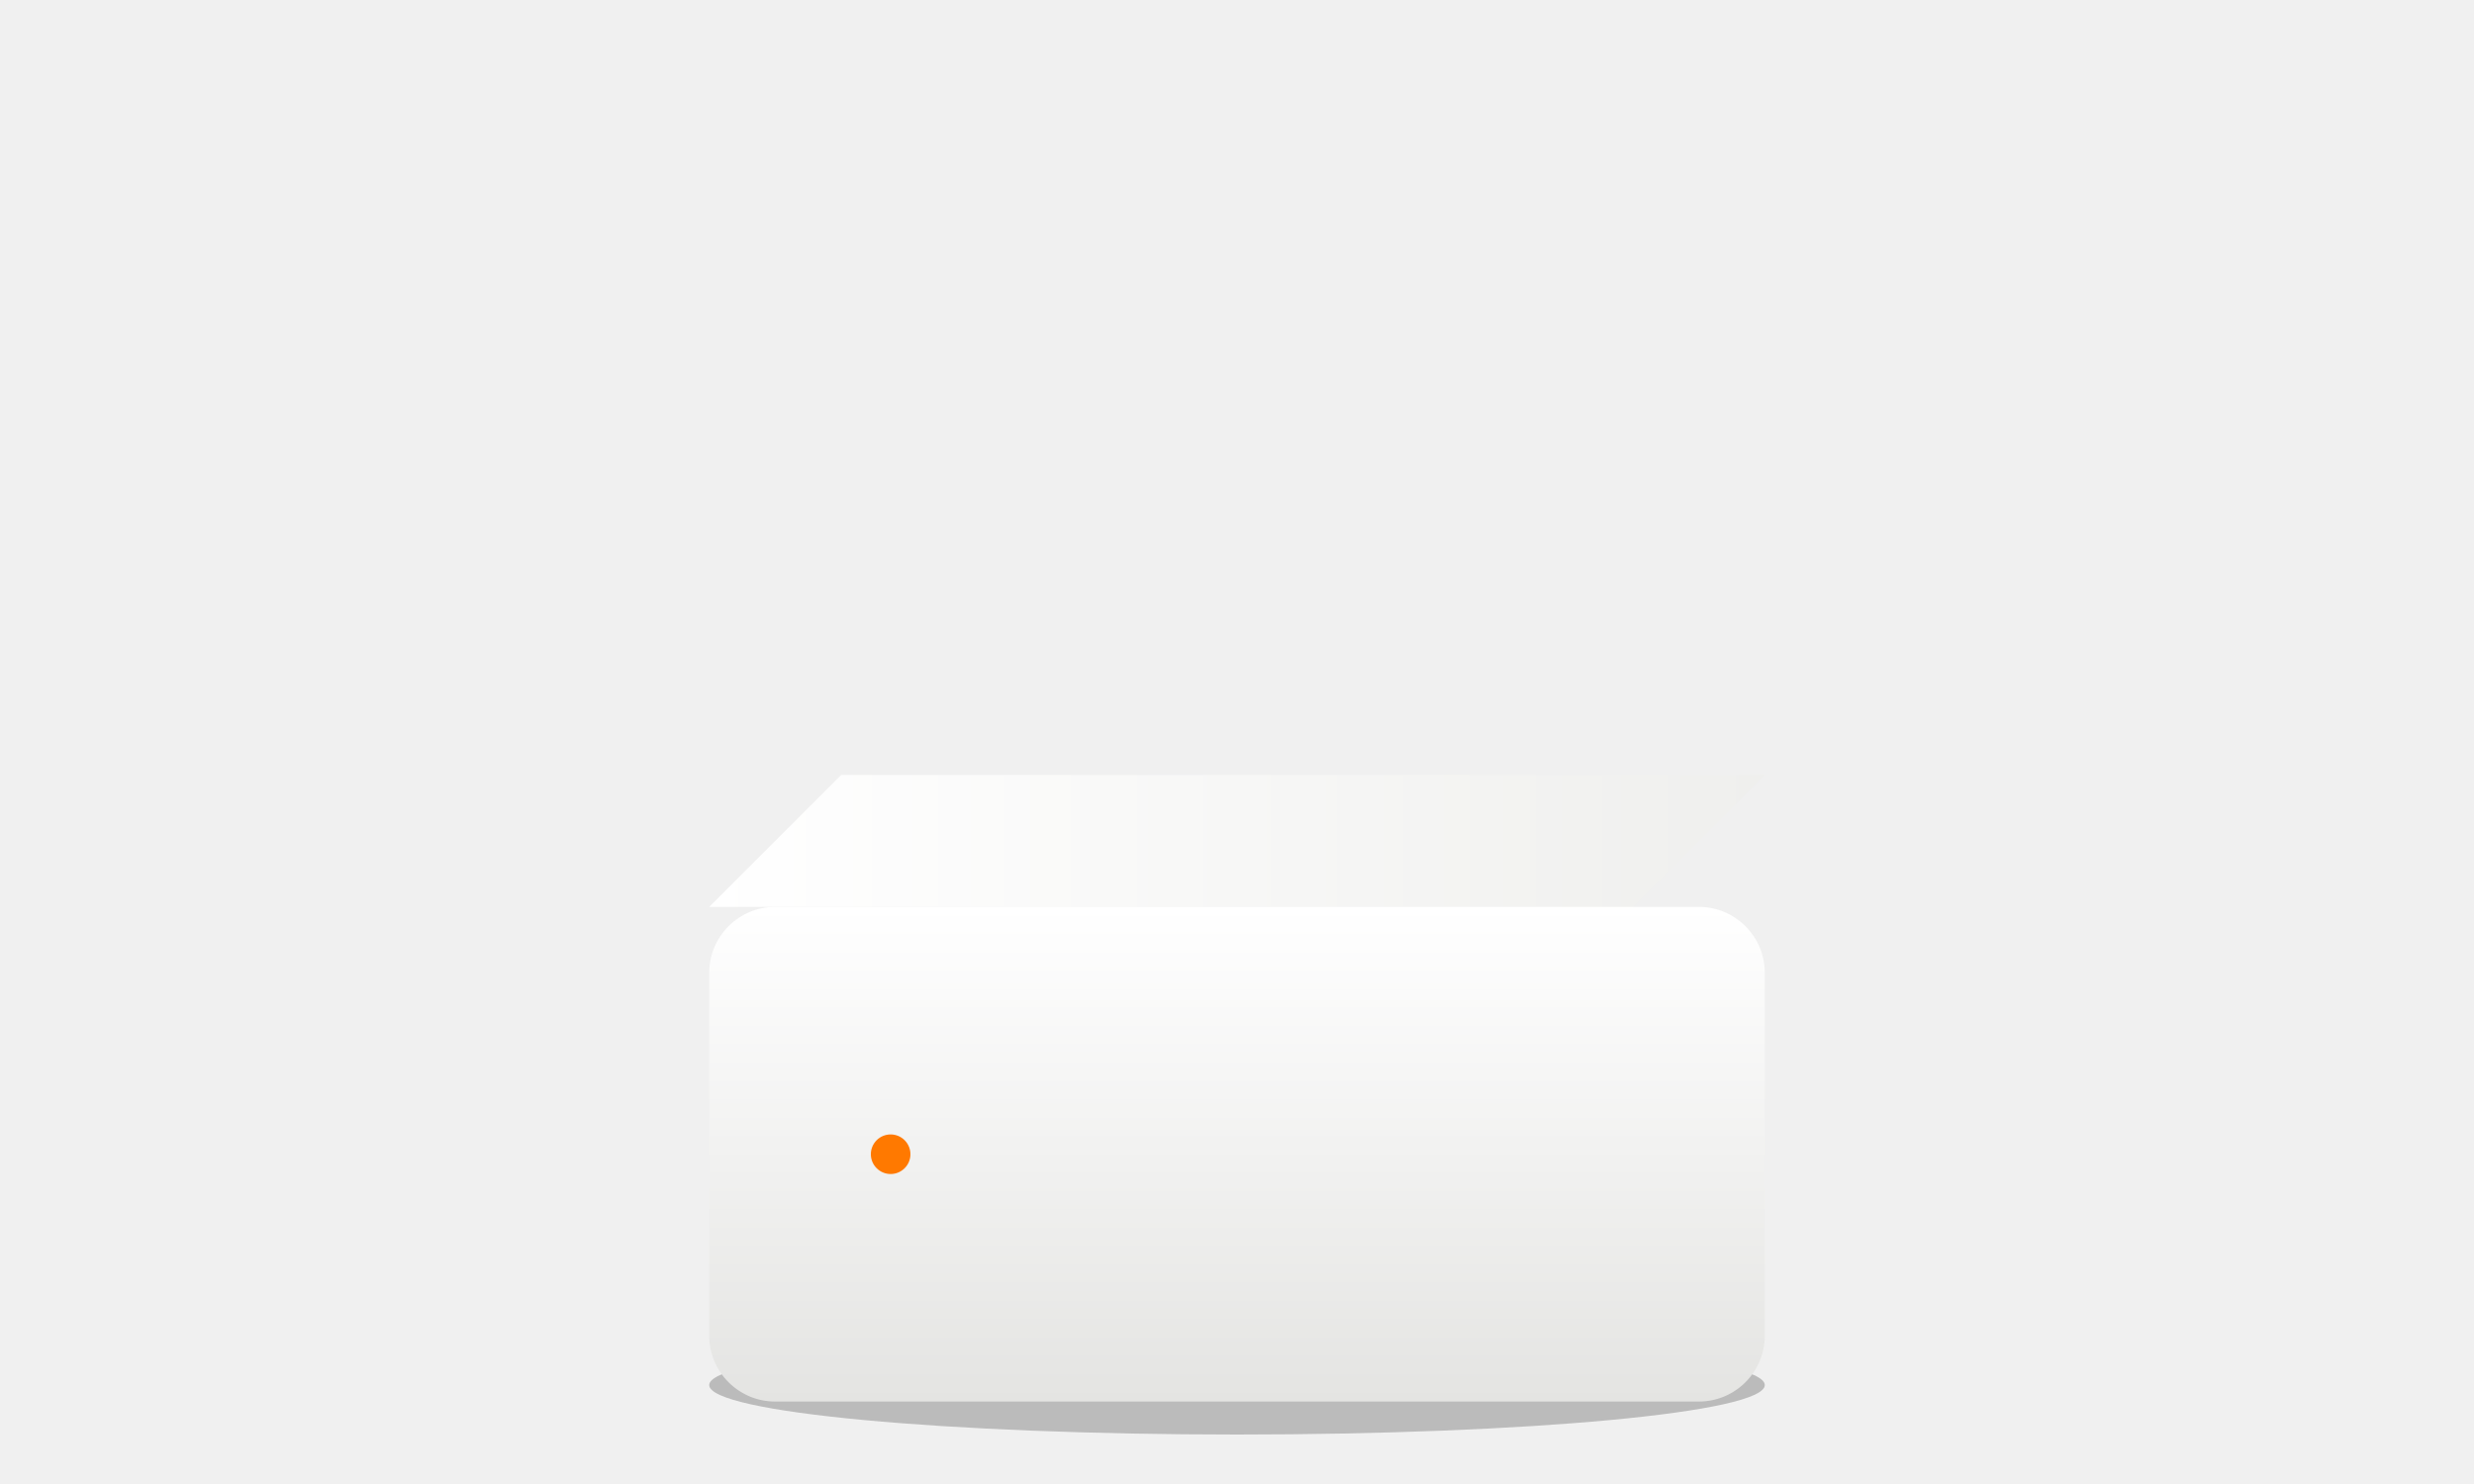
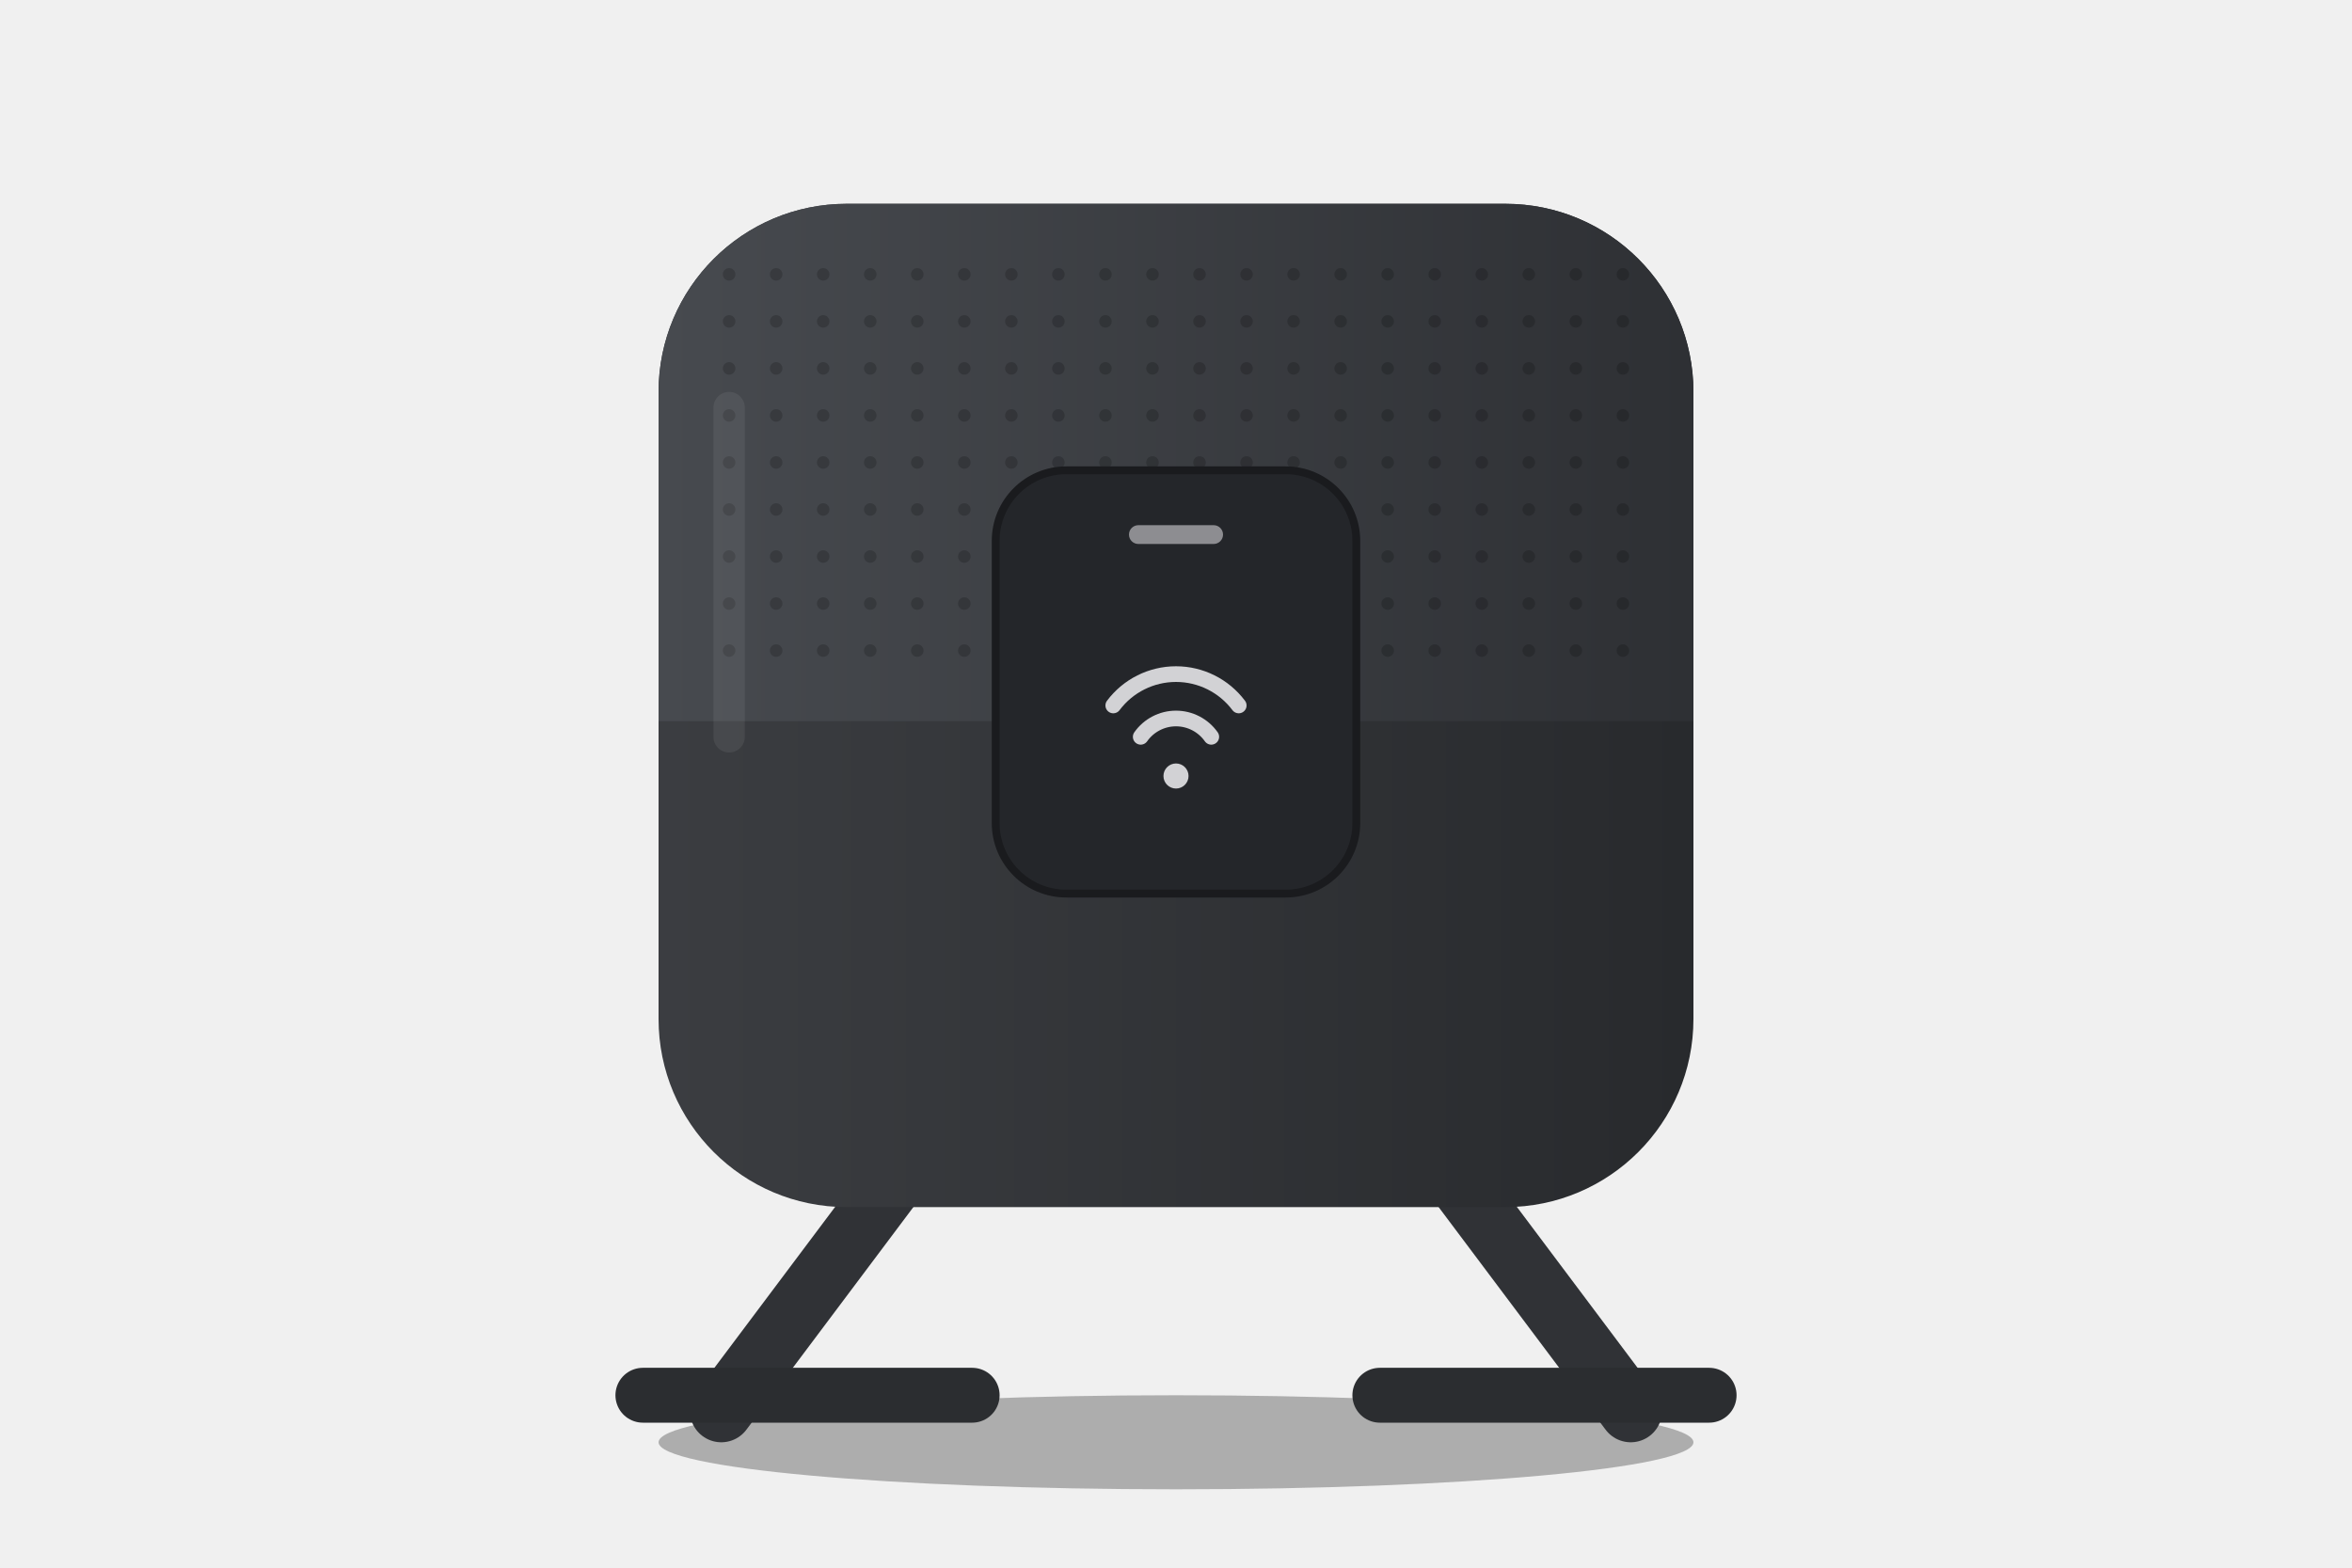
- <svg xmlns="http://www.w3.org/2000/svg" viewBox="0 0 300 180">
+ <svg xmlns="http://www.w3.org/2000/svg" viewBox="0 0 300 200">
  <defs>
-     <linearGradient id="lbs-f" x1="0" y1="0" x2="0" y2="1">
-       <stop offset="0" stop-color="#ffffff" />
-       <stop offset="1" stop-color="#e4e4e2" />
+     <linearGradient id="lbs1" x1="0" y1="0" x2="1" y2="0">
+       <stop offset="0" stop-color="#474a4f" />
+       <stop offset="1" stop-color="#2e3034" />
    </linearGradient>
-     <linearGradient id="lbs-t" x1="0" y1="0" x2="1" y2="0">
-       <stop offset="0" stop-color="#ffffff" />
-       <stop offset="1" stop-color="#efefed" />
+     <linearGradient id="lbs2" x1="0" y1="0" x2="1" y2="0">
+       <stop offset="0" stop-color="#3b3d41" />
+       <stop offset="1" stop-color="#282a2d" />
    </linearGradient>
  </defs>
-   <ellipse cx="150" cy="168" rx="64" ry="6" opacity=".22" />
-   <path d="M102 94 H214 L198 110 H86 Z" fill="url(#lbs-t)" />
-   <rect x="86" y="110" width="128" height="60" rx="8" fill="url(#lbs-f)" />
-   <circle cx="108" cy="140" r="2.4" fill="#ff7900" />
+   <ellipse cx="150" cy="184" rx="66" ry="6" opacity=".28" />
+   <path d="M116 148 L92 180 M184 148 L208 180" stroke="#303236" stroke-width="8" stroke-linecap="round" />
+   <path d="M82 178 h42 M176 178 h42" stroke="#2b2d30" stroke-width="7" stroke-linecap="round" />
+   <rect x="84" y="26" width="132" height="128" rx="24" fill="url(#lbs2)" />
+   <clipPath id="lbsc">
+     <rect x="84" y="26" width="132" height="128" rx="24" />
+   </clipPath>
+   <g clip-path="url(#lbsc)">
+     <rect x="84" y="26" width="132" height="66" fill="url(#lbs1)" />
+     <circle cx="93" cy="35" r=".8" fill="#000" fill-opacity=".18" />
+     <circle cx="99" cy="35" r=".8" fill="#000" fill-opacity=".18" />
+     <circle cx="105" cy="35" r=".8" fill="#000" fill-opacity=".18" />
+     <circle cx="111" cy="35" r=".8" fill="#000" fill-opacity=".18" />
+     <circle cx="117" cy="35" r=".8" fill="#000" fill-opacity=".18" />
+     <circle cx="123" cy="35" r=".8" fill="#000" fill-opacity=".18" />
+     <circle cx="129" cy="35" r=".8" fill="#000" fill-opacity=".18" />
+     <circle cx="135" cy="35" r=".8" fill="#000" fill-opacity=".18" />
+     <circle cx="141" cy="35" r=".8" fill="#000" fill-opacity=".18" />
+     <circle cx="147" cy="35" r=".8" fill="#000" fill-opacity=".18" />
+     <circle cx="153" cy="35" r=".8" fill="#000" fill-opacity=".18" />
+     <circle cx="159" cy="35" r=".8" fill="#000" fill-opacity=".18" />
+     <circle cx="165" cy="35" r=".8" fill="#000" fill-opacity=".18" />
+     <circle cx="171" cy="35" r=".8" fill="#000" fill-opacity=".18" />
+     <circle cx="177" cy="35" r=".8" fill="#000" fill-opacity=".18" />
+     <circle cx="183" cy="35" r=".8" fill="#000" fill-opacity=".18" />
+     <circle cx="189" cy="35" r=".8" fill="#000" fill-opacity=".18" />
+     <circle cx="195" cy="35" r=".8" fill="#000" fill-opacity=".18" />
+     <circle cx="201" cy="35" r=".8" fill="#000" fill-opacity=".18" />
+     <circle cx="207" cy="35" r=".8" fill="#000" fill-opacity=".18" />
+     <circle cx="93" cy="41" r=".8" fill="#000" fill-opacity=".18" />
+     <circle cx="99" cy="41" r=".8" fill="#000" fill-opacity=".18" />
+     <circle cx="105" cy="41" r=".8" fill="#000" fill-opacity=".18" />
+     <circle cx="111" cy="41" r=".8" fill="#000" fill-opacity=".18" />
+     <circle cx="117" cy="41" r=".8" fill="#000" fill-opacity=".18" />
+     <circle cx="123" cy="41" r=".8" fill="#000" fill-opacity=".18" />
+     <circle cx="129" cy="41" r=".8" fill="#000" fill-opacity=".18" />
+     <circle cx="135" cy="41" r=".8" fill="#000" fill-opacity=".18" />
+     <circle cx="141" cy="41" r=".8" fill="#000" fill-opacity=".18" />
+     <circle cx="147" cy="41" r=".8" fill="#000" fill-opacity=".18" />
+     <circle cx="153" cy="41" r=".8" fill="#000" fill-opacity=".18" />
+     <circle cx="159" cy="41" r=".8" fill="#000" fill-opacity=".18" />
+     <circle cx="165" cy="41" r=".8" fill="#000" fill-opacity=".18" />
+     <circle cx="171" cy="41" r=".8" fill="#000" fill-opacity=".18" />
+     <circle cx="177" cy="41" r=".8" fill="#000" fill-opacity=".18" />
+     <circle cx="183" cy="41" r=".8" fill="#000" fill-opacity=".18" />
+     <circle cx="189" cy="41" r=".8" fill="#000" fill-opacity=".18" />
+     <circle cx="195" cy="41" r=".8" fill="#000" fill-opacity=".18" />
+     <circle cx="201" cy="41" r=".8" fill="#000" fill-opacity=".18" />
+     <circle cx="207" cy="41" r=".8" fill="#000" fill-opacity=".18" />
+     <circle cx="93" cy="47" r=".8" fill="#000" fill-opacity=".18" />
+     <circle cx="99" cy="47" r=".8" fill="#000" fill-opacity=".18" />
+     <circle cx="105" cy="47" r=".8" fill="#000" fill-opacity=".18" />
+     <circle cx="111" cy="47" r=".8" fill="#000" fill-opacity=".18" />
+     <circle cx="117" cy="47" r=".8" fill="#000" fill-opacity=".18" />
+     <circle cx="123" cy="47" r=".8" fill="#000" fill-opacity=".18" />
+     <circle cx="129" cy="47" r=".8" fill="#000" fill-opacity=".18" />
+     <circle cx="135" cy="47" r=".8" fill="#000" fill-opacity=".18" />
+     <circle cx="141" cy="47" r=".8" fill="#000" fill-opacity=".18" />
+     <circle cx="147" cy="47" r=".8" fill="#000" fill-opacity=".18" />
+     <circle cx="153" cy="47" r=".8" fill="#000" fill-opacity=".18" />
+     <circle cx="159" cy="47" r=".8" fill="#000" fill-opacity=".18" />
+     <circle cx="165" cy="47" r=".8" fill="#000" fill-opacity=".18" />
+     <circle cx="171" cy="47" r=".8" fill="#000" fill-opacity=".18" />
+     <circle cx="177" cy="47" r=".8" fill="#000" fill-opacity=".18" />
+     <circle cx="183" cy="47" r=".8" fill="#000" fill-opacity=".18" />
+     <circle cx="189" cy="47" r=".8" fill="#000" fill-opacity=".18" />
+     <circle cx="195" cy="47" r=".8" fill="#000" fill-opacity=".18" />
+     <circle cx="201" cy="47" r=".8" fill="#000" fill-opacity=".18" />
+     <circle cx="207" cy="47" r=".8" fill="#000" fill-opacity=".18" />
+     <circle cx="93" cy="53" r=".8" fill="#000" fill-opacity=".18" />
+     <circle cx="99" cy="53" r=".8" fill="#000" fill-opacity=".18" />
+     <circle cx="105" cy="53" r=".8" fill="#000" fill-opacity=".18" />
+     <circle cx="111" cy="53" r=".8" fill="#000" fill-opacity=".18" />
+     <circle cx="117" cy="53" r=".8" fill="#000" fill-opacity=".18" />
+     <circle cx="123" cy="53" r=".8" fill="#000" fill-opacity=".18" />
+     <circle cx="129" cy="53" r=".8" fill="#000" fill-opacity=".18" />
+     <circle cx="135" cy="53" r=".8" fill="#000" fill-opacity=".18" />
+     <circle cx="141" cy="53" r=".8" fill="#000" fill-opacity=".18" />
+     <circle cx="147" cy="53" r=".8" fill="#000" fill-opacity=".18" />
+     <circle cx="153" cy="53" r=".8" fill="#000" fill-opacity=".18" />
+     <circle cx="159" cy="53" r=".8" fill="#000" fill-opacity=".18" />
+     <circle cx="165" cy="53" r=".8" fill="#000" fill-opacity=".18" />
+     <circle cx="171" cy="53" r=".8" fill="#000" fill-opacity=".18" />
+     <circle cx="177" cy="53" r=".8" fill="#000" fill-opacity=".18" />
+     <circle cx="183" cy="53" r=".8" fill="#000" fill-opacity=".18" />
+     <circle cx="189" cy="53" r=".8" fill="#000" fill-opacity=".18" />
+     <circle cx="195" cy="53" r=".8" fill="#000" fill-opacity=".18" />
+     <circle cx="201" cy="53" r=".8" fill="#000" fill-opacity=".18" />
+     <circle cx="207" cy="53" r=".8" fill="#000" fill-opacity=".18" />
+     <circle cx="93" cy="59" r=".8" fill="#000" fill-opacity=".18" />
+     <circle cx="99" cy="59" r=".8" fill="#000" fill-opacity=".18" />
+     <circle cx="105" cy="59" r=".8" fill="#000" fill-opacity=".18" />
+     <circle cx="111" cy="59" r=".8" fill="#000" fill-opacity=".18" />
+     <circle cx="117" cy="59" r=".8" fill="#000" fill-opacity=".18" />
+     <circle cx="123" cy="59" r=".8" fill="#000" fill-opacity=".18" />
+     <circle cx="129" cy="59" r=".8" fill="#000" fill-opacity=".18" />
+     <circle cx="135" cy="59" r=".8" fill="#000" fill-opacity=".18" />
+     <circle cx="141" cy="59" r=".8" fill="#000" fill-opacity=".18" />
+     <circle cx="147" cy="59" r=".8" fill="#000" fill-opacity=".18" />
+     <circle cx="153" cy="59" r=".8" fill="#000" fill-opacity=".18" />
+     <circle cx="159" cy="59" r=".8" fill="#000" fill-opacity=".18" />
+     <circle cx="165" cy="59" r=".8" fill="#000" fill-opacity=".18" />
+     <circle cx="171" cy="59" r=".8" fill="#000" fill-opacity=".18" />
+     <circle cx="177" cy="59" r=".8" fill="#000" fill-opacity=".18" />
+     <circle cx="183" cy="59" r=".8" fill="#000" fill-opacity=".18" />
+     <circle cx="189" cy="59" r=".8" fill="#000" fill-opacity=".18" />
+     <circle cx="195" cy="59" r=".8" fill="#000" fill-opacity=".18" />
+     <circle cx="201" cy="59" r=".8" fill="#000" fill-opacity=".18" />
+     <circle cx="207" cy="59" r=".8" fill="#000" fill-opacity=".18" />
+     <circle cx="93" cy="65" r=".8" fill="#000" fill-opacity=".18" />
+     <circle cx="99" cy="65" r=".8" fill="#000" fill-opacity=".18" />
+     <circle cx="105" cy="65" r=".8" fill="#000" fill-opacity=".18" />
+     <circle cx="111" cy="65" r=".8" fill="#000" fill-opacity=".18" />
+     <circle cx="117" cy="65" r=".8" fill="#000" fill-opacity=".18" />
+     <circle cx="123" cy="65" r=".8" fill="#000" fill-opacity=".18" />
+     <circle cx="129" cy="65" r=".8" fill="#000" fill-opacity=".18" />
+     <circle cx="135" cy="65" r=".8" fill="#000" fill-opacity=".18" />
+     <circle cx="141" cy="65" r=".8" fill="#000" fill-opacity=".18" />
+     <circle cx="147" cy="65" r=".8" fill="#000" fill-opacity=".18" />
+     <circle cx="153" cy="65" r=".8" fill="#000" fill-opacity=".18" />
+     <circle cx="159" cy="65" r=".8" fill="#000" fill-opacity=".18" />
+     <circle cx="165" cy="65" r=".8" fill="#000" fill-opacity=".18" />
+     <circle cx="171" cy="65" r=".8" fill="#000" fill-opacity=".18" />
+     <circle cx="177" cy="65" r=".8" fill="#000" fill-opacity=".18" />
+     <circle cx="183" cy="65" r=".8" fill="#000" fill-opacity=".18" />
+     <circle cx="189" cy="65" r=".8" fill="#000" fill-opacity=".18" />
+     <circle cx="195" cy="65" r=".8" fill="#000" fill-opacity=".18" />
+     <circle cx="201" cy="65" r=".8" fill="#000" fill-opacity=".18" />
+     <circle cx="207" cy="65" r=".8" fill="#000" fill-opacity=".18" />
+     <circle cx="93" cy="71" r=".8" fill="#000" fill-opacity=".18" />
+     <circle cx="99" cy="71" r=".8" fill="#000" fill-opacity=".18" />
+     <circle cx="105" cy="71" r=".8" fill="#000" fill-opacity=".18" />
+     <circle cx="111" cy="71" r=".8" fill="#000" fill-opacity=".18" />
+     <circle cx="117" cy="71" r=".8" fill="#000" fill-opacity=".18" />
+     <circle cx="123" cy="71" r=".8" fill="#000" fill-opacity=".18" />
+     <circle cx="129" cy="71" r=".8" fill="#000" fill-opacity=".18" />
+     <circle cx="135" cy="71" r=".8" fill="#000" fill-opacity=".18" />
+     <circle cx="141" cy="71" r=".8" fill="#000" fill-opacity=".18" />
+     <circle cx="147" cy="71" r=".8" fill="#000" fill-opacity=".18" />
+     <circle cx="153" cy="71" r=".8" fill="#000" fill-opacity=".18" />
+     <circle cx="159" cy="71" r=".8" fill="#000" fill-opacity=".18" />
+     <circle cx="165" cy="71" r=".8" fill="#000" fill-opacity=".18" />
+     <circle cx="171" cy="71" r=".8" fill="#000" fill-opacity=".18" />
+     <circle cx="177" cy="71" r=".8" fill="#000" fill-opacity=".18" />
+     <circle cx="183" cy="71" r=".8" fill="#000" fill-opacity=".18" />
+     <circle cx="189" cy="71" r=".8" fill="#000" fill-opacity=".18" />
+     <circle cx="195" cy="71" r=".8" fill="#000" fill-opacity=".18" />
+     <circle cx="201" cy="71" r=".8" fill="#000" fill-opacity=".18" />
+     <circle cx="207" cy="71" r=".8" fill="#000" fill-opacity=".18" />
+     <circle cx="93" cy="77" r=".8" fill="#000" fill-opacity=".18" />
+     <circle cx="99" cy="77" r=".8" fill="#000" fill-opacity=".18" />
+     <circle cx="105" cy="77" r=".8" fill="#000" fill-opacity=".18" />
+     <circle cx="111" cy="77" r=".8" fill="#000" fill-opacity=".18" />
+     <circle cx="117" cy="77" r=".8" fill="#000" fill-opacity=".18" />
+     <circle cx="123" cy="77" r=".8" fill="#000" fill-opacity=".18" />
+     <circle cx="129" cy="77" r=".8" fill="#000" fill-opacity=".18" />
+     <circle cx="135" cy="77" r=".8" fill="#000" fill-opacity=".18" />
+     <circle cx="141" cy="77" r=".8" fill="#000" fill-opacity=".18" />
+     <circle cx="147" cy="77" r=".8" fill="#000" fill-opacity=".18" />
+     <circle cx="153" cy="77" r=".8" fill="#000" fill-opacity=".18" />
+     <circle cx="159" cy="77" r=".8" fill="#000" fill-opacity=".18" />
+     <circle cx="165" cy="77" r=".8" fill="#000" fill-opacity=".18" />
+     <circle cx="171" cy="77" r=".8" fill="#000" fill-opacity=".18" />
+     <circle cx="177" cy="77" r=".8" fill="#000" fill-opacity=".18" />
+     <circle cx="183" cy="77" r=".8" fill="#000" fill-opacity=".18" />
+     <circle cx="189" cy="77" r=".8" fill="#000" fill-opacity=".18" />
+     <circle cx="195" cy="77" r=".8" fill="#000" fill-opacity=".18" />
+     <circle cx="201" cy="77" r=".8" fill="#000" fill-opacity=".18" />
+     <circle cx="207" cy="77" r=".8" fill="#000" fill-opacity=".18" />
+     <circle cx="93" cy="83" r=".8" fill="#000" fill-opacity=".18" />
+     <circle cx="99" cy="83" r=".8" fill="#000" fill-opacity=".18" />
+     <circle cx="105" cy="83" r=".8" fill="#000" fill-opacity=".18" />
+     <circle cx="111" cy="83" r=".8" fill="#000" fill-opacity=".18" />
+     <circle cx="117" cy="83" r=".8" fill="#000" fill-opacity=".18" />
+     <circle cx="123" cy="83" r=".8" fill="#000" fill-opacity=".18" />
+     <circle cx="129" cy="83" r=".8" fill="#000" fill-opacity=".18" />
+     <circle cx="135" cy="83" r=".8" fill="#000" fill-opacity=".18" />
+     <circle cx="141" cy="83" r=".8" fill="#000" fill-opacity=".18" />
+     <circle cx="147" cy="83" r=".8" fill="#000" fill-opacity=".18" />
+     <circle cx="153" cy="83" r=".8" fill="#000" fill-opacity=".18" />
+     <circle cx="159" cy="83" r=".8" fill="#000" fill-opacity=".18" />
+     <circle cx="165" cy="83" r=".8" fill="#000" fill-opacity=".18" />
+     <circle cx="171" cy="83" r=".8" fill="#000" fill-opacity=".18" />
+     <circle cx="177" cy="83" r=".8" fill="#000" fill-opacity=".18" />
+     <circle cx="183" cy="83" r=".8" fill="#000" fill-opacity=".18" />
+     <circle cx="189" cy="83" r=".8" fill="#000" fill-opacity=".18" />
+     <circle cx="195" cy="83" r=".8" fill="#000" fill-opacity=".18" />
+     <circle cx="201" cy="83" r=".8" fill="#000" fill-opacity=".18" />
+     <circle cx="207" cy="83" r=".8" fill="#000" fill-opacity=".18" />
+     <rect x="91" y="50" width="4" height="46" rx="2" fill="#fff" opacity=".07" />
+   </g>
+   <rect x="127" y="60" width="46" height="54" rx="9" fill="#24262a" stroke="#1a1b1e" />
+   <rect x="144" y="67" width="12" height="2.4" rx="1.2" fill="#8d8d91" />
+   <g stroke="#d2d2d5" stroke-width="2" fill="none" stroke-linecap="round">
+     <path d="M142 90 a10 10 0 0 1 16 0" />
+     <path d="M145.5 94 a5.5 5.5 0 0 1 9 0" />
+   </g>
+   <circle cx="150" cy="99" r="1.6" fill="#d2d2d5" />
</svg>
